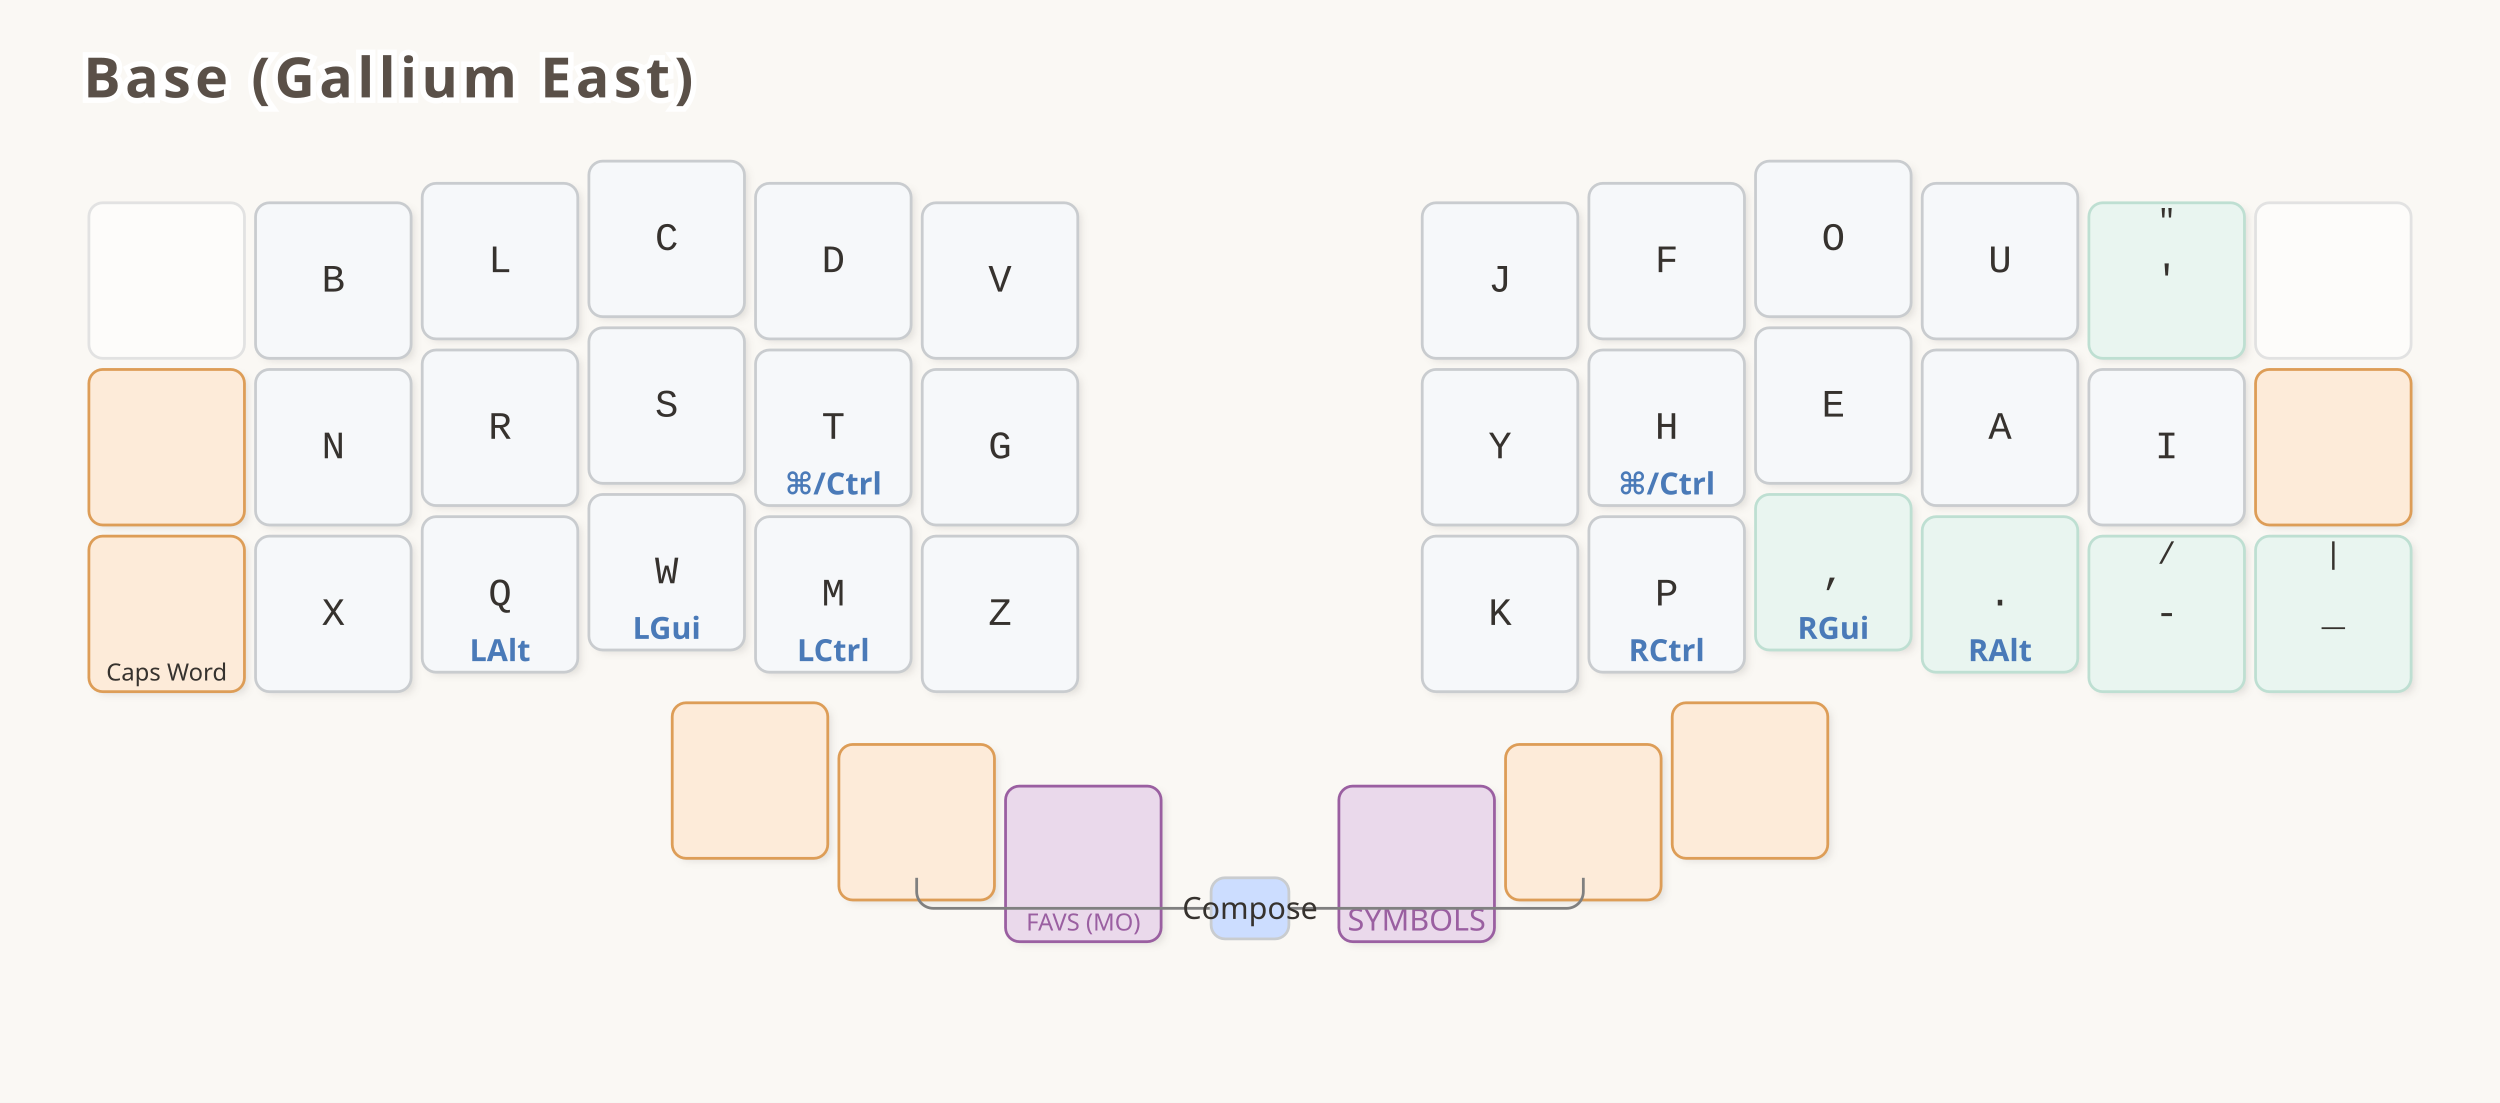
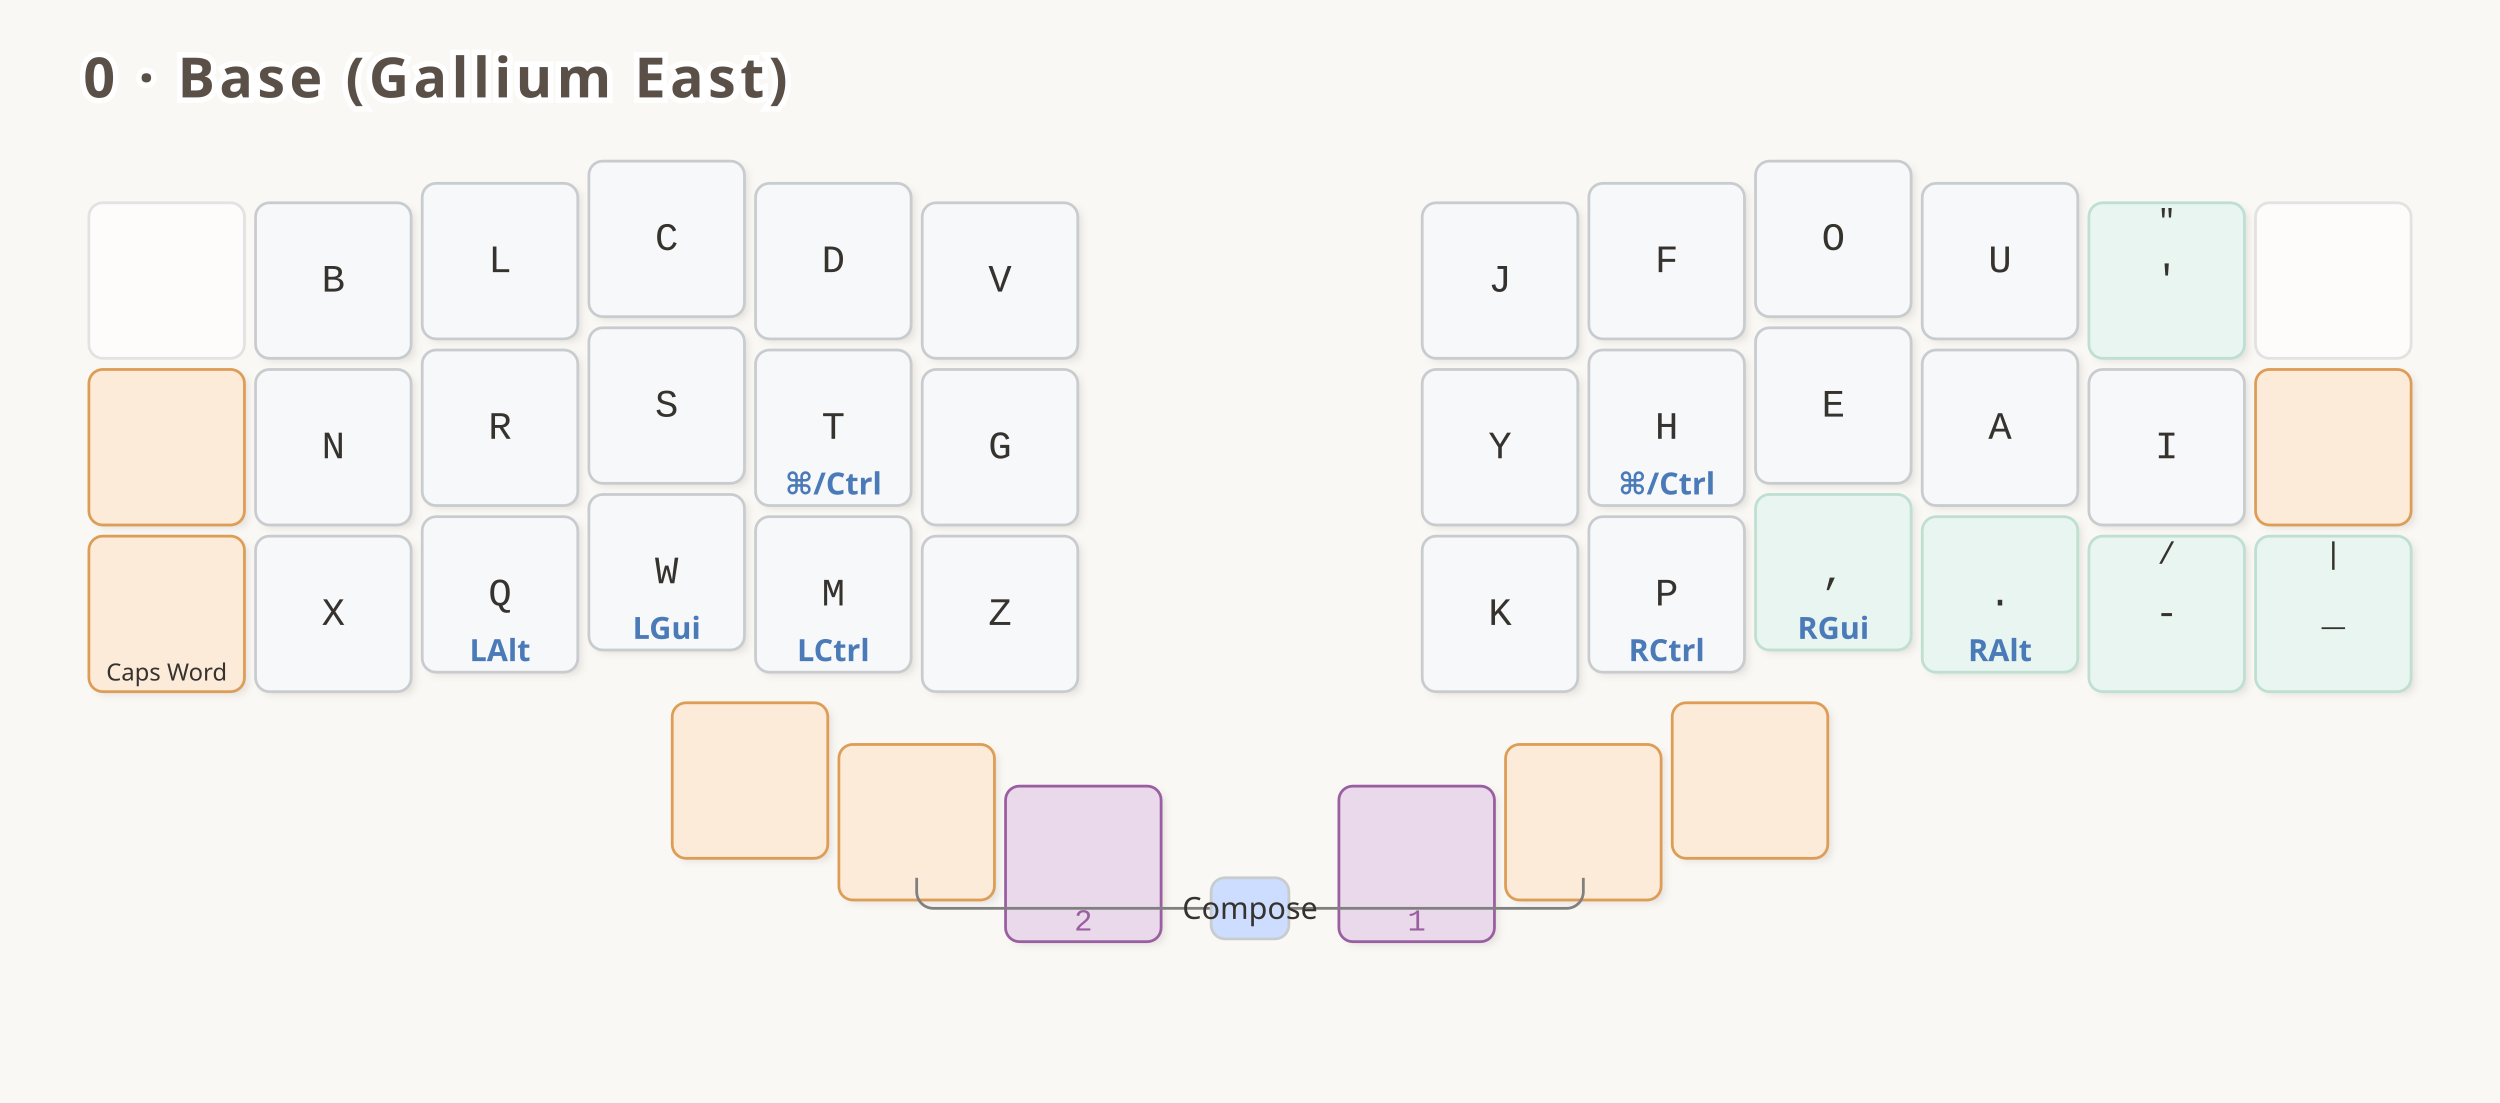
<svg xmlns="http://www.w3.org/2000/svg" xmlns:xlink="http://www.w3.org/1999/xlink" width="900" height="397" viewBox="0 0 900 397" class="keymap">
  <defs>
    <filter id="sh" x="-50%" y="-50%" width="200%" height="200%" color-interpolation-filters="sRGB">
      <feGaussianBlur stdDeviation="1.6" />
    </filter>
  </defs>
  <rect x="0" y="0" width="100%" height="100%" fill="#faf8f4" />
  <defs>/* start glyphs */
<svg id="mdi:apple-keyboard-shift">
      <svg id="mdi-apple-keyboard-shift" viewBox="0 0 24 24">
        <path d="M15,18V12H17.17L12,6.83L6.83,12H9V18H15M12,4L22,14H17V20H7V14H2L12,4Z" />
        <defs>
          <pattern id="stripes" patternUnits="userSpaceOnUse" width="8" height="8" patternTransform="rotate(45)">
            <rect width="8" height="8" fill="#efefef" />
            <rect width="4" height="8" fill="#c8c8c8" />
          </pattern>
        </defs>
      </svg>
      <defs>
        <pattern id="stripes" patternUnits="userSpaceOnUse" width="8" height="8" patternTransform="rotate(45)">
          <rect width="8" height="8" fill="#efefef" />
          <rect width="4" height="8" fill="#c8c8c8" />
        </pattern>
      </defs>
    </svg>
    <svg id="mdi:backspace-outline">
      <svg id="mdi-backspace-outline" viewBox="0 0 24 24">
        <path d="M19,15.59L17.59,17L14,13.41L10.41,17L9,15.59L12.59,12L9,8.41L10.41,7L14,10.59L17.59,7L19,8.41L15.41,12L19,15.59M22,3A2,2 0 0,1 24,5V19A2,2 0 0,1 22,21H7C6.31,21 5.77,20.64 5.41,20.11L0,12L5.41,3.88C5.77,3.35 6.31,3 7,3H22M22,5H7L2.28,12L7,19H22V5Z" />
        <defs>
          <pattern id="stripes" patternUnits="userSpaceOnUse" width="8" height="8" patternTransform="rotate(45)">
            <rect width="8" height="8" fill="#efefef" />
            <rect width="4" height="8" fill="#c8c8c8" />
          </pattern>
        </defs>
      </svg>
      <defs>
        <pattern id="stripes" patternUnits="userSpaceOnUse" width="8" height="8" patternTransform="rotate(45)">
          <rect width="8" height="8" fill="#efefef" />
          <rect width="4" height="8" fill="#c8c8c8" />
        </pattern>
      </defs>
    </svg>
    <svg id="mdi:format-letter-case-upper">
      <svg id="mdi-format-letter-case-upper" viewBox="0 0 24 24">
        <path d="M20.06,18C20,17.83 19.91,17.54 19.86,17.11C19.19,17.81 18.38,18.16 17.45,18.16C16.62,18.16 15.93,17.92 15.4,17.45C14.87,17 14.6,16.39 14.6,15.66C14.6,14.78 14.93,14.1 15.6,13.61C16.27,13.12 17.21,12.88 18.43,12.88H19.83V12.24C19.83,11.75 19.68,11.36 19.38,11.07C19.08,10.78 18.63,10.64 18.05,10.64C17.53,10.64 17.1,10.76 16.75,11C16.4,11.25 16.23,11.54 16.23,11.89H14.77C14.77,11.46 14.92,11.05 15.22,10.65C15.5,10.25 15.93,9.94 16.44,9.71C16.95,9.5 17.5,9.36 18.13,9.36C19.11,9.36 19.87,9.6 20.42,10.09C20.97,10.58 21.26,11.25 21.28,12.11V16C21.28,16.8 21.38,17.42 21.58,17.88V18H20.06M17.66,16.88C18.11,16.88 18.54,16.77 18.95,16.56C19.35,16.35 19.65,16.07 19.83,15.73V14.16H18.7C16.93,14.16 16.04,14.63 16.04,15.57C16.04,16 16.19,16.3 16.5,16.53C16.8,16.76 17.18,16.88 17.66,16.88M5.46,13.71H9.53L7.5,8.29L5.46,13.71M6.64,6H8.36L13.07,18H11.14L10.17,15.43H4.82L3.86,18H1.93L6.64,6M2,20H13V22H2V20Z" />
        <defs>
          <pattern id="stripes" patternUnits="userSpaceOnUse" width="8" height="8" patternTransform="rotate(45)">
            <rect width="8" height="8" fill="#efefef" />
            <rect width="4" height="8" fill="#c8c8c8" />
          </pattern>
        </defs>
      </svg>
      <defs>
        <pattern id="stripes" patternUnits="userSpaceOnUse" width="8" height="8" patternTransform="rotate(45)">
          <rect width="8" height="8" fill="#efefef" />
          <rect width="4" height="8" fill="#c8c8c8" />
        </pattern>
      </defs>
    </svg>
    <svg id="mdi:keyboard-esc">
      <svg id="mdi-keyboard-esc" viewBox="0 0 24 24">
        <path d="M1 7H7V9H3V11H7V13H3V15H7V17H1V7M11 7H15V9H11V11H13C14.11 11 15 11.9 15 13V15C15 16.11 14.11 17 13 17H9V15H13V13H11C9.9 13 9 12.11 9 11V9C9 7.9 9.9 7 11 7M19 7H21C22.11 7 23 7.9 23 9V10H21V9H19V15H21V14H23V15C23 16.11 22.11 17 21 17H19C17.9 17 17 16.11 17 15V9C17 7.9 17.9 7 19 7Z" />
        <defs>
          <pattern id="stripes" patternUnits="userSpaceOnUse" width="8" height="8" patternTransform="rotate(45)">
            <rect width="8" height="8" fill="#efefef" />
            <rect width="4" height="8" fill="#c8c8c8" />
          </pattern>
        </defs>
      </svg>
      <defs>
        <pattern id="stripes" patternUnits="userSpaceOnUse" width="8" height="8" patternTransform="rotate(45)">
          <rect width="8" height="8" fill="#efefef" />
          <rect width="4" height="8" fill="#c8c8c8" />
        </pattern>
      </defs>
    </svg>
    <svg id="mdi:keyboard-return">
      <svg id="mdi-keyboard-return" viewBox="0 0 24 24">
        <path d="M19,7V11H5.83L9.41,7.41L8,6L2,12L8,18L9.41,16.58L5.83,13H21V7H19Z" />
        <defs>
          <pattern id="stripes" patternUnits="userSpaceOnUse" width="8" height="8" patternTransform="rotate(45)">
            <rect width="8" height="8" fill="#efefef" />
            <rect width="4" height="8" fill="#c8c8c8" />
          </pattern>
        </defs>
      </svg>
      <defs>
        <pattern id="stripes" patternUnits="userSpaceOnUse" width="8" height="8" patternTransform="rotate(45)">
          <rect width="8" height="8" fill="#efefef" />
          <rect width="4" height="8" fill="#c8c8c8" />
        </pattern>
      </defs>
    </svg>
    <svg id="mdi:keyboard-space">
      <svg id="mdi-keyboard-space" viewBox="0 0 24 24">
        <path d="M3 15H5V19H19V15H21V19C21 20.1 20.1 21 19 21H5C3.9 21 3 20.1 3 19V15Z" />
        <defs>
          <pattern id="stripes" patternUnits="userSpaceOnUse" width="8" height="8" patternTransform="rotate(45)">
            <rect width="8" height="8" fill="#efefef" />
            <rect width="4" height="8" fill="#c8c8c8" />
          </pattern>
        </defs>
      </svg>
      <defs>
        <pattern id="stripes" patternUnits="userSpaceOnUse" width="8" height="8" patternTransform="rotate(45)">
          <rect width="8" height="8" fill="#efefef" />
          <rect width="4" height="8" fill="#c8c8c8" />
        </pattern>
      </defs>
    </svg>
    <svg id="mdi:keyboard-tab">
      <svg id="mdi-keyboard-tab" viewBox="0 0 24 24">
        <path d="M20,18H22V6H20M11.59,7.41L15.17,11H1V13H15.17L11.59,16.58L13,18L19,12L13,6L11.59,7.41Z" />
        <defs>
          <pattern id="stripes" patternUnits="userSpaceOnUse" width="8" height="8" patternTransform="rotate(45)">
            <rect width="8" height="8" fill="#efefef" />
            <rect width="4" height="8" fill="#c8c8c8" />
          </pattern>
        </defs>
      </svg>
      <defs>
        <pattern id="stripes" patternUnits="userSpaceOnUse" width="8" height="8" patternTransform="rotate(45)">
          <rect width="8" height="8" fill="#efefef" />
          <rect width="4" height="8" fill="#c8c8c8" />
        </pattern>
      </defs>
    </svg>
    <svg id="mdi:layers-outline">
      <svg id="mdi-layers-outline" viewBox="0 0 24 24">
        <path d="M12,18.54L19.37,12.8L21,14.07L12,21.07L3,14.07L4.62,12.81L12,18.54M12,16L3,9L12,2L21,9L12,16M12,4.53L6.26,9L12,13.47L17.74,9L12,4.53Z" />
        <defs>
          <pattern id="stripes" patternUnits="userSpaceOnUse" width="8" height="8" patternTransform="rotate(45)">
            <rect width="8" height="8" fill="#efefef" />
            <rect width="4" height="8" fill="#c8c8c8" />
          </pattern>
        </defs>
      </svg>
      <defs>
        <pattern id="stripes" patternUnits="userSpaceOnUse" width="8" height="8" patternTransform="rotate(45)">
          <rect width="8" height="8" fill="#efefef" />
          <rect width="4" height="8" fill="#c8c8c8" />
        </pattern>
      </defs>
    </svg>
  </defs>/* end glyphs */
<style>/* inherit to force styles through use tags */
svg path {
    fill: inherit;
}

/* font and background color specifications */
svg.keymap {
    font-family: 'Source Sans 3','Source Sans Pro',sans-serif;
    font-size: 14px;
    font-kerning: normal;
    text-rendering: optimizeLegibility;
    fill: #24292e;
}

/* default key styling */
rect.key {
    fill: #f6f8fa;
}

rect.key, rect.combo {
    stroke: #c9cccf;
    stroke-width: 1;
}

/* default key side styling, only used is draw_key_sides is set */
rect.side {
    filter: brightness(90%);
}

/* color accent for combo boxes */
rect.combo, rect.combo-separate {
    fill: #cdf;
}

/* color accent for held keys */
rect.held, rect.combo.held {
    fill: #fdd;
}

/* color accent for ghost (optional) keys */
rect.ghost, rect.combo.ghost {
    stroke-dasharray: 4, 4;
    stroke-width: 2;
}

text {
    text-anchor: middle;
    dominant-baseline: middle;
}

/* styling for layer labels */
text.label {
    font-weight: 600;
    font-size: 20px;
    letter-spacing: 0.08em;
    fill: #5a5048;
    text-anchor: start;
    stroke: white;
    stroke-width: 4;
    paint-order: stroke;
}

/* styling for optional footer */
text.footer {
    text-anchor: end;
    dominant-baseline: auto;
    stroke: white;
    stroke-width: 4;
    paint-order: stroke;
}

/* styling for combo tap, and key non-tap label text */
text.combo, text.hold, text.shifted, text.left, text.right, text.tl, text.tr, text.bl, text.br {
    font-size: 11px;
}

text.hold, text.bl, text.br {
    text-anchor: middle;
    dominant-baseline: auto;
}

text.shifted, text.tl, text.tr {
    text-anchor: middle;
    dominant-baseline: hanging;
}

text.left, text.tl, text.bl {
    text-anchor: start;
}

text.right, text.tr, text.br {
    text-anchor: end;
}

text.layer-activator {
    text-decoration: underline;
}

/* styling for hold/shifted label text in combo box */
text.combo.hold, text.combo.shifted, text.combo.left, text.combo.right {
    font-size: 8px;
}

/* lighter symbol for transparent keys */
text.trans {
    fill: #7b7e81;
}

/* styling for combo dendrons */
path.combo {
    stroke-width: 1;
    stroke: gray;
    fill: none;
}

/* Start Tabler Icons Cleanup */
/* cannot use height/width with glyphs */
.icon-tabler &gt; path {
    fill: inherit;
    stroke: inherit;
    stroke-width: 2;
}
/* hide tabler's default box */
.icon-tabler &gt; path[stroke="none"][fill="none"] {
    visibility: hidden;
}
/* End Tabler Icons Cleanup */

/* Two-tier palette: pale fills = content regions (ambient), vivid = behavior */
/* Tier 1 - ambient content categories (default dark text) */
/* Palette: grey = alphas/trans (default), white = unused, green = symbols,
   purple = layers, blue = navigation (incl. latches), orange = everything else */
svg.keymap { fill: #36322e; }
.key.none rect.key { fill: white; opacity: 50%; }
.key.symbol rect.key { fill: #e9f5f0; stroke: #bedfd2; }
.key.layer rect.key { fill: #ead9eb; stroke: #9a5fa1; }
.key.layer.tap, .key.layer.hold, .key.layer.shifted { fill: #9a5fa1; }
.key.nav rect.key { fill: #dbe9f8; stroke: #6b97c9; }
.key.delhold.tap, .key.delhold.hold, .key.delhold.shifted { fill: #c25f54; }
.key.editing rect.key, .key.state rect.key, .key.danger rect.key, .key.modifier rect.key { fill: #fdebd9; stroke: #dd9d57; }
.key.system rect.key { fill: #f9f0c9; stroke: #cdb94e; }
.key.modifier.tap, .key.modifier.hold, .key.modifier.shifted { fill: #b06c1f; }
.key.modtap.hold { fill: #4a7ab8; font-weight: bold; }
.key.held rect.key { fill: url(#stripes); stroke: #999999; }
.combo.state rect.key { fill: #fdebd9; stroke: #dd9d57; }
.combo.symbol rect.key { fill: #e9f5f0; stroke: #bedfd2; }
.key.shifted { transform: translateY(2px); }
.key.hold {transform: translateY(-2px); }
</style>
-   <g transform="translate(30, 0)" class="layer-Base (Gallium East)">
-     <text x="0" y="28" class="label" id="Base-Gallium-East">Base (Gallium East)</text>
+   <g transform="translate(30, 0)" class="layer-0 · Base (Gallium East)">
+     <text x="0" y="28" class="label" id="Base-Gallium-East">0 · Base (Gallium East)</text>
    <g transform="translate(0, 56)">
      <g transform="translate(30, 45)" class="key none keypos-0">
        <rect rx="5" ry="5" x="-28" y="-28" width="56" height="56" class="key none" />
      </g>
      <g transform="translate(90, 45)" class="key keypos-1">
        <rect x="-25.2" y="-25.5" width="54" height="54" rx="3" ry="3" fill="#3a2f25" opacity="0.16" filter="url(#sh)" />
        <rect rx="5" ry="5" x="-28" y="-28" width="56" height="56" class="key" />
        <text style="font-family:SFMono-Regular,Consolas,Liberation Mono,Menlo,monospace" x="0" y="0" class="key tap">B</text>
      </g>
      <g transform="translate(150, 38)" class="key keypos-2">
        <rect x="-25.2" y="-25.5" width="54" height="54" rx="3" ry="3" fill="#3a2f25" opacity="0.16" filter="url(#sh)" />
        <rect rx="5" ry="5" x="-28" y="-28" width="56" height="56" class="key" />
        <text style="font-family:SFMono-Regular,Consolas,Liberation Mono,Menlo,monospace" x="0" y="0" class="key tap">L</text>
      </g>
      <g transform="translate(210, 30)" class="key keypos-3">
        <rect x="-25.2" y="-25.5" width="54" height="54" rx="3" ry="3" fill="#3a2f25" opacity="0.16" filter="url(#sh)" />
        <rect rx="5" ry="5" x="-28" y="-28" width="56" height="56" class="key" />
        <text style="font-family:SFMono-Regular,Consolas,Liberation Mono,Menlo,monospace" x="0" y="0" class="key tap">C</text>
      </g>
      <g transform="translate(270, 38)" class="key keypos-4">
        <rect x="-25.2" y="-25.5" width="54" height="54" rx="3" ry="3" fill="#3a2f25" opacity="0.16" filter="url(#sh)" />
        <rect rx="5" ry="5" x="-28" y="-28" width="56" height="56" class="key" />
        <text style="font-family:SFMono-Regular,Consolas,Liberation Mono,Menlo,monospace" x="0" y="0" class="key tap">D</text>
      </g>
      <g transform="translate(330, 45)" class="key keypos-5">
        <rect x="-25.2" y="-25.5" width="54" height="54" rx="3" ry="3" fill="#3a2f25" opacity="0.16" filter="url(#sh)" />
        <rect rx="5" ry="5" x="-28" y="-28" width="56" height="56" class="key" />
        <text style="font-family:SFMono-Regular,Consolas,Liberation Mono,Menlo,monospace" x="0" y="0" class="key tap">V</text>
      </g>
      <g transform="translate(510, 45)" class="key keypos-6">
        <rect x="-25.2" y="-25.5" width="54" height="54" rx="3" ry="3" fill="#3a2f25" opacity="0.16" filter="url(#sh)" />
        <rect rx="5" ry="5" x="-28" y="-28" width="56" height="56" class="key" />
        <text style="font-family:SFMono-Regular,Consolas,Liberation Mono,Menlo,monospace" x="0" y="0" class="key tap">J</text>
      </g>
      <g transform="translate(570, 38)" class="key keypos-7">
        <rect x="-25.2" y="-25.5" width="54" height="54" rx="3" ry="3" fill="#3a2f25" opacity="0.16" filter="url(#sh)" />
        <rect rx="5" ry="5" x="-28" y="-28" width="56" height="56" class="key" />
        <text style="font-family:SFMono-Regular,Consolas,Liberation Mono,Menlo,monospace" x="0" y="0" class="key tap">F</text>
      </g>
      <g transform="translate(630, 30)" class="key keypos-8">
        <rect x="-25.2" y="-25.5" width="54" height="54" rx="3" ry="3" fill="#3a2f25" opacity="0.16" filter="url(#sh)" />
        <rect rx="5" ry="5" x="-28" y="-28" width="56" height="56" class="key" />
        <text style="font-family:SFMono-Regular,Consolas,Liberation Mono,Menlo,monospace" x="0" y="0" class="key tap">O</text>
      </g>
      <g transform="translate(690, 38)" class="key keypos-9">
        <rect x="-25.2" y="-25.5" width="54" height="54" rx="3" ry="3" fill="#3a2f25" opacity="0.16" filter="url(#sh)" />
        <rect rx="5" ry="5" x="-28" y="-28" width="56" height="56" class="key" />
        <text style="font-family:SFMono-Regular,Consolas,Liberation Mono,Menlo,monospace" x="0" y="0" class="key tap">U</text>
      </g>
      <g transform="translate(750, 45)" class="key symbol keypos-10">
        <rect x="-25.2" y="-25.5" width="54" height="54" rx="3" ry="3" fill="#3a2f25" opacity="0.16" filter="url(#sh)" />
        <rect rx="5" ry="5" x="-28" y="-28" width="56" height="56" class="key symbol" />
        <text style="font-family:SFMono-Regular,Consolas,Liberation Mono,Menlo,monospace" x="0" y="0" class="key symbol tap">'</text>
        <text style="font-family:SFMono-Regular,Consolas,Liberation Mono,Menlo,monospace" x="0" y="-26" class="key symbol shifted">"</text>
      </g>
      <g transform="translate(810, 45)" class="key none keypos-11">
        <rect rx="5" ry="5" x="-28" y="-28" width="56" height="56" class="key none" />
      </g>
      <g transform="translate(30, 105)" class="key editing keypos-12">
        <rect x="-25.2" y="-25.5" width="54" height="54" rx="3" ry="3" fill="#3a2f25" opacity="0.16" filter="url(#sh)" />
        <rect rx="5" ry="5" x="-28" y="-28" width="56" height="56" class="key editing" />
        <use href="#mdi:keyboard-tab" xlink:href="#mdi:keyboard-tab" x="-7" y="-7" height="14" width="14.0" class="key editing tap glyph mdi:keyboard-tab" />
      </g>
      <g transform="translate(90, 105)" class="key keypos-13">
        <rect x="-25.2" y="-25.5" width="54" height="54" rx="3" ry="3" fill="#3a2f25" opacity="0.16" filter="url(#sh)" />
        <rect rx="5" ry="5" x="-28" y="-28" width="56" height="56" class="key" />
        <text style="font-family:SFMono-Regular,Consolas,Liberation Mono,Menlo,monospace" x="0" y="0" class="key tap">N</text>
      </g>
      <g transform="translate(150, 98)" class="key keypos-14">
        <rect x="-25.2" y="-25.5" width="54" height="54" rx="3" ry="3" fill="#3a2f25" opacity="0.16" filter="url(#sh)" />
        <rect rx="5" ry="5" x="-28" y="-28" width="56" height="56" class="key" />
        <text style="font-family:SFMono-Regular,Consolas,Liberation Mono,Menlo,monospace" x="0" y="0" class="key tap">R</text>
      </g>
      <g transform="translate(210, 90)" class="key keypos-15">
        <rect x="-25.2" y="-25.5" width="54" height="54" rx="3" ry="3" fill="#3a2f25" opacity="0.16" filter="url(#sh)" />
        <rect rx="5" ry="5" x="-28" y="-28" width="56" height="56" class="key" />
        <text style="font-family:SFMono-Regular,Consolas,Liberation Mono,Menlo,monospace" x="0" y="0" class="key tap">S</text>
      </g>
      <g transform="translate(270, 98)" class="key modtap keypos-16">
        <rect x="-25.2" y="-25.5" width="54" height="54" rx="3" ry="3" fill="#3a2f25" opacity="0.16" filter="url(#sh)" />
        <rect rx="5" ry="5" x="-28" y="-28" width="56" height="56" class="key modtap" />
        <text style="font-family:SFMono-Regular,Consolas,Liberation Mono,Menlo,monospace" x="0" y="0" class="key modtap tap">T</text>
        <text x="0" y="26" class="key modtap hold">⌘/Ctrl</text>
      </g>
      <g transform="translate(330, 105)" class="key keypos-17">
        <rect x="-25.2" y="-25.5" width="54" height="54" rx="3" ry="3" fill="#3a2f25" opacity="0.16" filter="url(#sh)" />
        <rect rx="5" ry="5" x="-28" y="-28" width="56" height="56" class="key" />
        <text style="font-family:SFMono-Regular,Consolas,Liberation Mono,Menlo,monospace" x="0" y="0" class="key tap">G</text>
      </g>
      <g transform="translate(510, 105)" class="key keypos-18">
        <rect x="-25.2" y="-25.5" width="54" height="54" rx="3" ry="3" fill="#3a2f25" opacity="0.16" filter="url(#sh)" />
        <rect rx="5" ry="5" x="-28" y="-28" width="56" height="56" class="key" />
        <text style="font-family:SFMono-Regular,Consolas,Liberation Mono,Menlo,monospace" x="0" y="0" class="key tap">Y</text>
      </g>
      <g transform="translate(570, 98)" class="key modtap keypos-19">
        <rect x="-25.2" y="-25.5" width="54" height="54" rx="3" ry="3" fill="#3a2f25" opacity="0.16" filter="url(#sh)" />
        <rect rx="5" ry="5" x="-28" y="-28" width="56" height="56" class="key modtap" />
        <text style="font-family:SFMono-Regular,Consolas,Liberation Mono,Menlo,monospace" x="0" y="0" class="key modtap tap">H</text>
        <text x="0" y="26" class="key modtap hold">⌘/Ctrl</text>
      </g>
      <g transform="translate(630, 90)" class="key keypos-20">
        <rect x="-25.2" y="-25.5" width="54" height="54" rx="3" ry="3" fill="#3a2f25" opacity="0.16" filter="url(#sh)" />
        <rect rx="5" ry="5" x="-28" y="-28" width="56" height="56" class="key" />
        <text style="font-family:SFMono-Regular,Consolas,Liberation Mono,Menlo,monospace" x="0" y="0" class="key tap">E</text>
      </g>
      <g transform="translate(690, 98)" class="key keypos-21">
        <rect x="-25.2" y="-25.5" width="54" height="54" rx="3" ry="3" fill="#3a2f25" opacity="0.16" filter="url(#sh)" />
        <rect rx="5" ry="5" x="-28" y="-28" width="56" height="56" class="key" />
        <text style="font-family:SFMono-Regular,Consolas,Liberation Mono,Menlo,monospace" x="0" y="0" class="key tap">A</text>
      </g>
      <g transform="translate(750, 105)" class="key keypos-22">
        <rect x="-25.2" y="-25.5" width="54" height="54" rx="3" ry="3" fill="#3a2f25" opacity="0.16" filter="url(#sh)" />
        <rect rx="5" ry="5" x="-28" y="-28" width="56" height="56" class="key" />
        <text style="font-family:SFMono-Regular,Consolas,Liberation Mono,Menlo,monospace" x="0" y="0" class="key tap">I</text>
      </g>
      <g transform="translate(810, 105)" class="key editing keypos-23">
        <rect x="-25.2" y="-25.5" width="54" height="54" rx="3" ry="3" fill="#3a2f25" opacity="0.16" filter="url(#sh)" />
        <rect rx="5" ry="5" x="-28" y="-28" width="56" height="56" class="key editing" />
        <use href="#mdi:backspace-outline" xlink:href="#mdi:backspace-outline" x="-7" y="-7" height="14" width="14.0" class="key editing tap glyph mdi:backspace-outline" />
      </g>
      <g transform="translate(30, 165)" class="key state keypos-24">
        <rect x="-25.2" y="-25.5" width="54" height="54" rx="3" ry="3" fill="#3a2f25" opacity="0.16" filter="url(#sh)" />
        <rect rx="5" ry="5" x="-28" y="-28" width="56" height="56" class="key state" />
        <use href="#mdi:format-letter-case-upper" xlink:href="#mdi:format-letter-case-upper" x="-7" y="-7" height="14" width="14.0" class="key state tap glyph mdi:format-letter-case-upper" />
        <text x="0" y="26" class="key state hold">
          <tspan style="font-size: 78%">Caps Word</tspan>
        </text>
      </g>
      <g transform="translate(90, 165)" class="key keypos-25">
        <rect x="-25.2" y="-25.5" width="54" height="54" rx="3" ry="3" fill="#3a2f25" opacity="0.16" filter="url(#sh)" />
        <rect rx="5" ry="5" x="-28" y="-28" width="56" height="56" class="key" />
        <text style="font-family:SFMono-Regular,Consolas,Liberation Mono,Menlo,monospace" x="0" y="0" class="key tap">X</text>
      </g>
      <g transform="translate(150, 158)" class="key modtap keypos-26">
        <rect x="-25.2" y="-25.5" width="54" height="54" rx="3" ry="3" fill="#3a2f25" opacity="0.16" filter="url(#sh)" />
        <rect rx="5" ry="5" x="-28" y="-28" width="56" height="56" class="key modtap" />
        <text style="font-family:SFMono-Regular,Consolas,Liberation Mono,Menlo,monospace" x="0" y="0" class="key modtap tap">Q</text>
        <text x="0" y="26" class="key modtap hold">LAlt</text>
      </g>
      <g transform="translate(210, 150)" class="key modtap keypos-27">
        <rect x="-25.2" y="-25.5" width="54" height="54" rx="3" ry="3" fill="#3a2f25" opacity="0.16" filter="url(#sh)" />
        <rect rx="5" ry="5" x="-28" y="-28" width="56" height="56" class="key modtap" />
        <text style="font-family:SFMono-Regular,Consolas,Liberation Mono,Menlo,monospace" x="0" y="0" class="key modtap tap">W</text>
        <text x="0" y="26" class="key modtap hold">LGui</text>
      </g>
      <g transform="translate(270, 158)" class="key modtap keypos-28">
        <rect x="-25.2" y="-25.5" width="54" height="54" rx="3" ry="3" fill="#3a2f25" opacity="0.16" filter="url(#sh)" />
        <rect rx="5" ry="5" x="-28" y="-28" width="56" height="56" class="key modtap" />
        <text style="font-family:SFMono-Regular,Consolas,Liberation Mono,Menlo,monospace" x="0" y="0" class="key modtap tap">M</text>
        <text x="0" y="26" class="key modtap hold">LCtrl</text>
      </g>
      <g transform="translate(330, 165)" class="key keypos-29">
        <rect x="-25.2" y="-25.5" width="54" height="54" rx="3" ry="3" fill="#3a2f25" opacity="0.16" filter="url(#sh)" />
        <rect rx="5" ry="5" x="-28" y="-28" width="56" height="56" class="key" />
        <text style="font-family:SFMono-Regular,Consolas,Liberation Mono,Menlo,monospace" x="0" y="0" class="key tap">Z</text>
      </g>
      <g transform="translate(510, 165)" class="key keypos-30">
        <rect x="-25.2" y="-25.5" width="54" height="54" rx="3" ry="3" fill="#3a2f25" opacity="0.16" filter="url(#sh)" />
        <rect rx="5" ry="5" x="-28" y="-28" width="56" height="56" class="key" />
        <text style="font-family:SFMono-Regular,Consolas,Liberation Mono,Menlo,monospace" x="0" y="0" class="key tap">K</text>
      </g>
      <g transform="translate(570, 158)" class="key modtap keypos-31">
        <rect x="-25.2" y="-25.5" width="54" height="54" rx="3" ry="3" fill="#3a2f25" opacity="0.16" filter="url(#sh)" />
        <rect rx="5" ry="5" x="-28" y="-28" width="56" height="56" class="key modtap" />
        <text style="font-family:SFMono-Regular,Consolas,Liberation Mono,Menlo,monospace" x="0" y="0" class="key modtap tap">P</text>
        <text x="0" y="26" class="key modtap hold">RCtrl</text>
      </g>
      <g transform="translate(630, 150)" class="key symbol modtap keypos-32">
        <rect x="-25.2" y="-25.5" width="54" height="54" rx="3" ry="3" fill="#3a2f25" opacity="0.16" filter="url(#sh)" />
        <rect rx="5" ry="5" x="-28" y="-28" width="56" height="56" class="key symbol modtap" />
        <text style="font-family:SFMono-Regular,Consolas,Liberation Mono,Menlo,monospace" x="0" y="0" class="key symbol modtap tap">,</text>
        <text x="0" y="26" class="key symbol modtap hold">RGui</text>
      </g>
      <g transform="translate(690, 158)" class="key symbol modtap keypos-33">
        <rect x="-25.2" y="-25.5" width="54" height="54" rx="3" ry="3" fill="#3a2f25" opacity="0.16" filter="url(#sh)" />
        <rect rx="5" ry="5" x="-28" y="-28" width="56" height="56" class="key symbol modtap" />
        <text style="font-family:SFMono-Regular,Consolas,Liberation Mono,Menlo,monospace" x="0" y="0" class="key symbol modtap tap">.</text>
        <text x="0" y="26" class="key symbol modtap hold">RAlt</text>
      </g>
      <g transform="translate(750, 165)" class="key symbol keypos-34">
        <rect x="-25.2" y="-25.5" width="54" height="54" rx="3" ry="3" fill="#3a2f25" opacity="0.16" filter="url(#sh)" />
        <rect rx="5" ry="5" x="-28" y="-28" width="56" height="56" class="key symbol" />
        <text style="font-family:SFMono-Regular,Consolas,Liberation Mono,Menlo,monospace" x="0" y="0" class="key symbol tap">-</text>
        <text style="font-family:SFMono-Regular,Consolas,Liberation Mono,Menlo,monospace" x="0" y="-26" class="key symbol shifted">/</text>
      </g>
      <g transform="translate(810, 165)" class="key symbol keypos-35">
        <rect x="-25.2" y="-25.5" width="54" height="54" rx="3" ry="3" fill="#3a2f25" opacity="0.16" filter="url(#sh)" />
        <rect rx="5" ry="5" x="-28" y="-28" width="56" height="56" class="key symbol" />
        <text style="font-family:SFMono-Regular,Consolas,Liberation Mono,Menlo,monospace" x="0" y="0" class="key symbol tap">_</text>
        <text style="font-family:SFMono-Regular,Consolas,Liberation Mono,Menlo,monospace" x="0" y="-26" class="key symbol shifted">|</text>
      </g>
      <g transform="translate(240, 225)" class="key editing keypos-36">
        <rect x="-25.2" y="-25.5" width="54" height="54" rx="3" ry="3" fill="#3a2f25" opacity="0.16" filter="url(#sh)" />
        <rect rx="5" ry="5" x="-28" y="-28" width="56" height="56" class="key editing" />
        <use href="#mdi:keyboard-esc" xlink:href="#mdi:keyboard-esc" x="-7" y="-7" height="14" width="14.0" class="key editing tap glyph mdi:keyboard-esc" />
      </g>
      <g transform="translate(300, 240)" class="key editing keypos-37">
        <rect x="-25.2" y="-25.5" width="54" height="54" rx="3" ry="3" fill="#3a2f25" opacity="0.16" filter="url(#sh)" />
        <rect rx="5" ry="5" x="-28" y="-28" width="56" height="56" class="key editing" />
        <use href="#mdi:apple-keyboard-shift" xlink:href="#mdi:apple-keyboard-shift" x="-7" y="-7" height="14" width="14.0" class="key editing tap glyph mdi:apple-keyboard-shift" />
      </g>
      <g transform="translate(360, 255)" class="key layer keypos-38">
        <rect x="-25.2" y="-25.5" width="54" height="54" rx="3" ry="3" fill="#3a2f25" opacity="0.16" filter="url(#sh)" />
        <rect rx="5" ry="5" x="-28" y="-28" width="56" height="56" class="key layer" />
        <use href="#mdi:layers-outline" xlink:href="#mdi:layers-outline" x="-7" y="-7" height="14" width="14.0" class="key layer tap glyph mdi:layers-outline" />
-         <text x="0" y="26" class="key layer hold">
-           <tspan style="font-size: 78%">FAVS (MO)</tspan>
-         </text>
+         <text style="font-family:SFMono-Regular,Consolas,Liberation Mono,Menlo,monospace" x="0" y="26" class="key layer hold">2</text>
      </g>
      <g transform="translate(480, 255)" class="key layer keypos-39">
        <rect x="-25.2" y="-25.5" width="54" height="54" rx="3" ry="3" fill="#3a2f25" opacity="0.16" filter="url(#sh)" />
        <rect rx="5" ry="5" x="-28" y="-28" width="56" height="56" class="key layer" />
        <use href="#mdi:keyboard-return" xlink:href="#mdi:keyboard-return" x="-7" y="-7" height="14" width="14.0" class="key layer tap glyph mdi:keyboard-return" />
-         <text x="0" y="26" class="key layer hold">SYMBOLS</text>
+         <text style="font-family:SFMono-Regular,Consolas,Liberation Mono,Menlo,monospace" x="0" y="26" class="key layer hold">1</text>
      </g>
      <g transform="translate(540, 240)" class="key editing keypos-40">
        <rect x="-25.2" y="-25.5" width="54" height="54" rx="3" ry="3" fill="#3a2f25" opacity="0.16" filter="url(#sh)" />
        <rect rx="5" ry="5" x="-28" y="-28" width="56" height="56" class="key editing" />
        <use href="#mdi:keyboard-space" xlink:href="#mdi:keyboard-space" x="-7" y="-7" height="14" width="14.0" class="key editing tap glyph mdi:keyboard-space" />
      </g>
      <g transform="translate(600, 225)" class="key editing keypos-41">
        <rect x="-25.2" y="-25.5" width="54" height="54" rx="3" ry="3" fill="#3a2f25" opacity="0.16" filter="url(#sh)" />
        <rect rx="5" ry="5" x="-28" y="-28" width="56" height="56" class="key editing" />
        <use href="#mdi:keyboard-return" xlink:href="#mdi:keyboard-return" x="-7" y="-7" height="14" width="14.0" class="key editing tap glyph mdi:keyboard-return" />
      </g>
      <g class="combo state combopos-0">
        <path d="M420,271 h-114 a6.0,6.0 0 0 1 -6.0,-6.0 v-5" class="combo" />
        <path d="M420,271 h114 a6.0,6.0 0 0 0 6.0,-6.0 v-5" class="combo" />
        <rect rx="5" ry="5" x="406" y="260" width="28" height="22" class="combo state" />
        <text x="420" y="271" class="combo state tap">Compose</text>
      </g>
    </g>
  </g>
  <defs>
    <pattern id="stripes" patternUnits="userSpaceOnUse" width="8" height="8" patternTransform="rotate(45)">
      <rect width="8" height="8" fill="#efefef" />
      <rect width="4" height="8" fill="#c8c8c8" />
    </pattern>
  </defs>
</svg>
